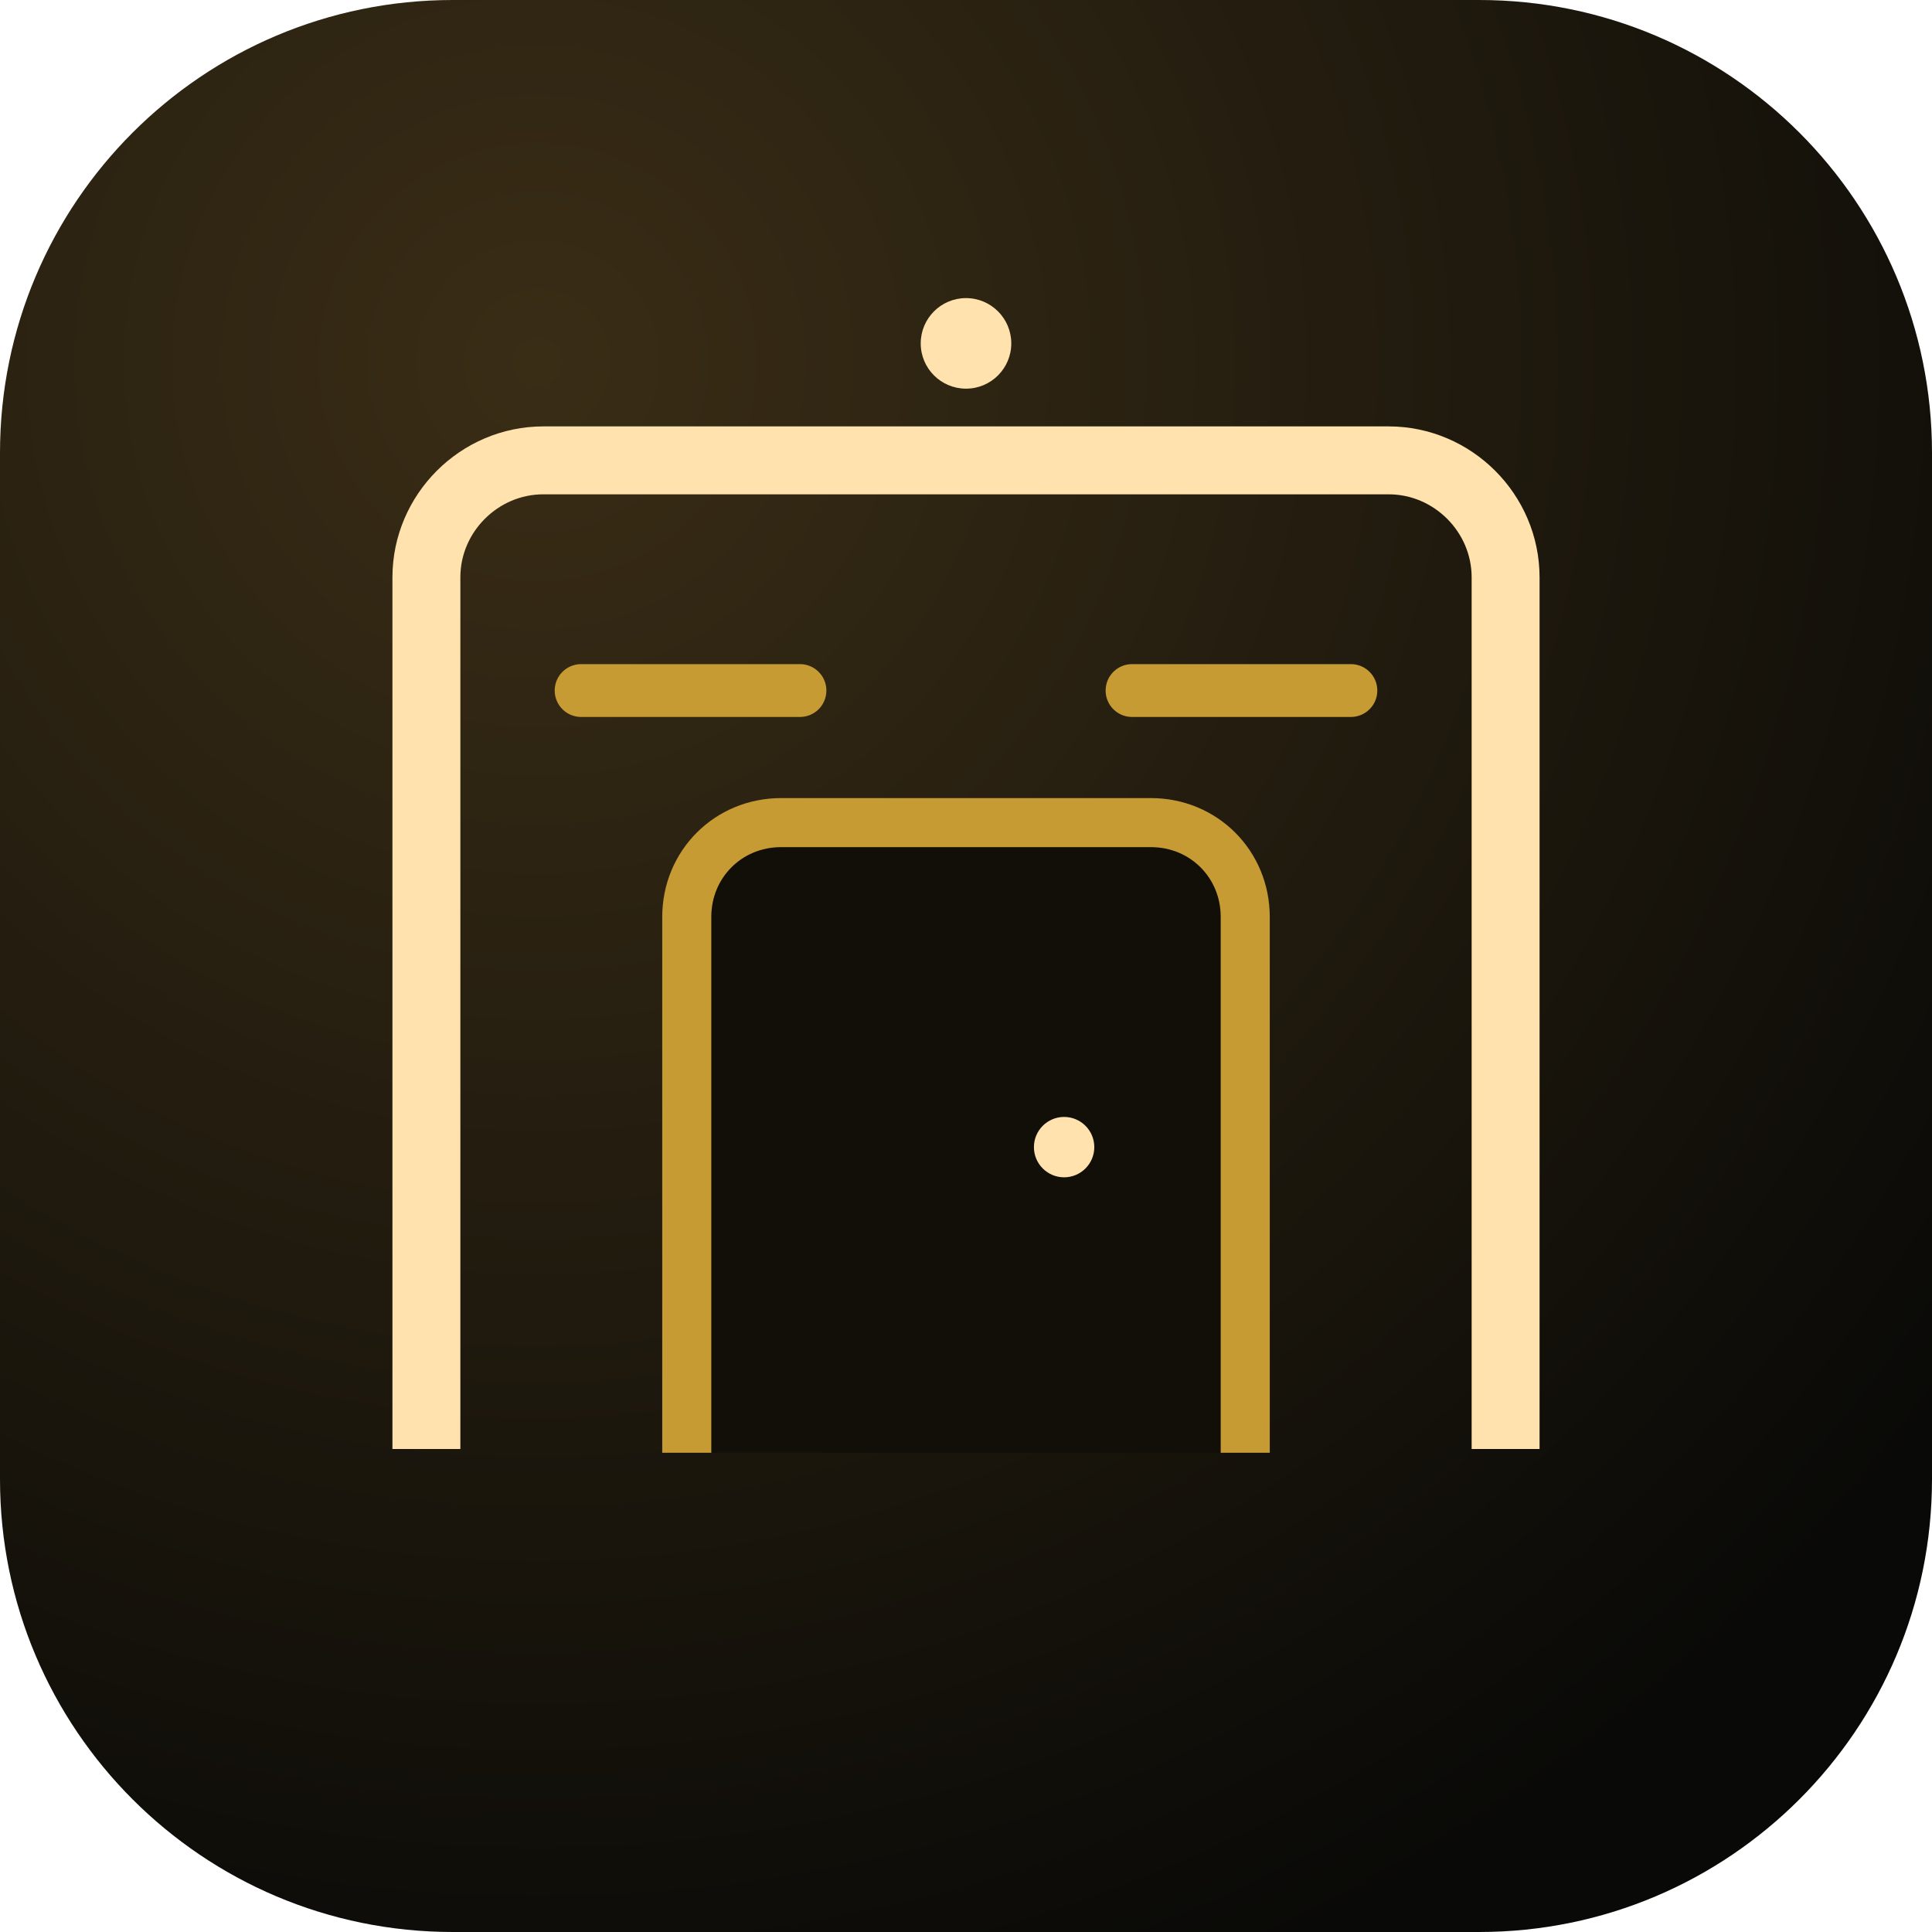
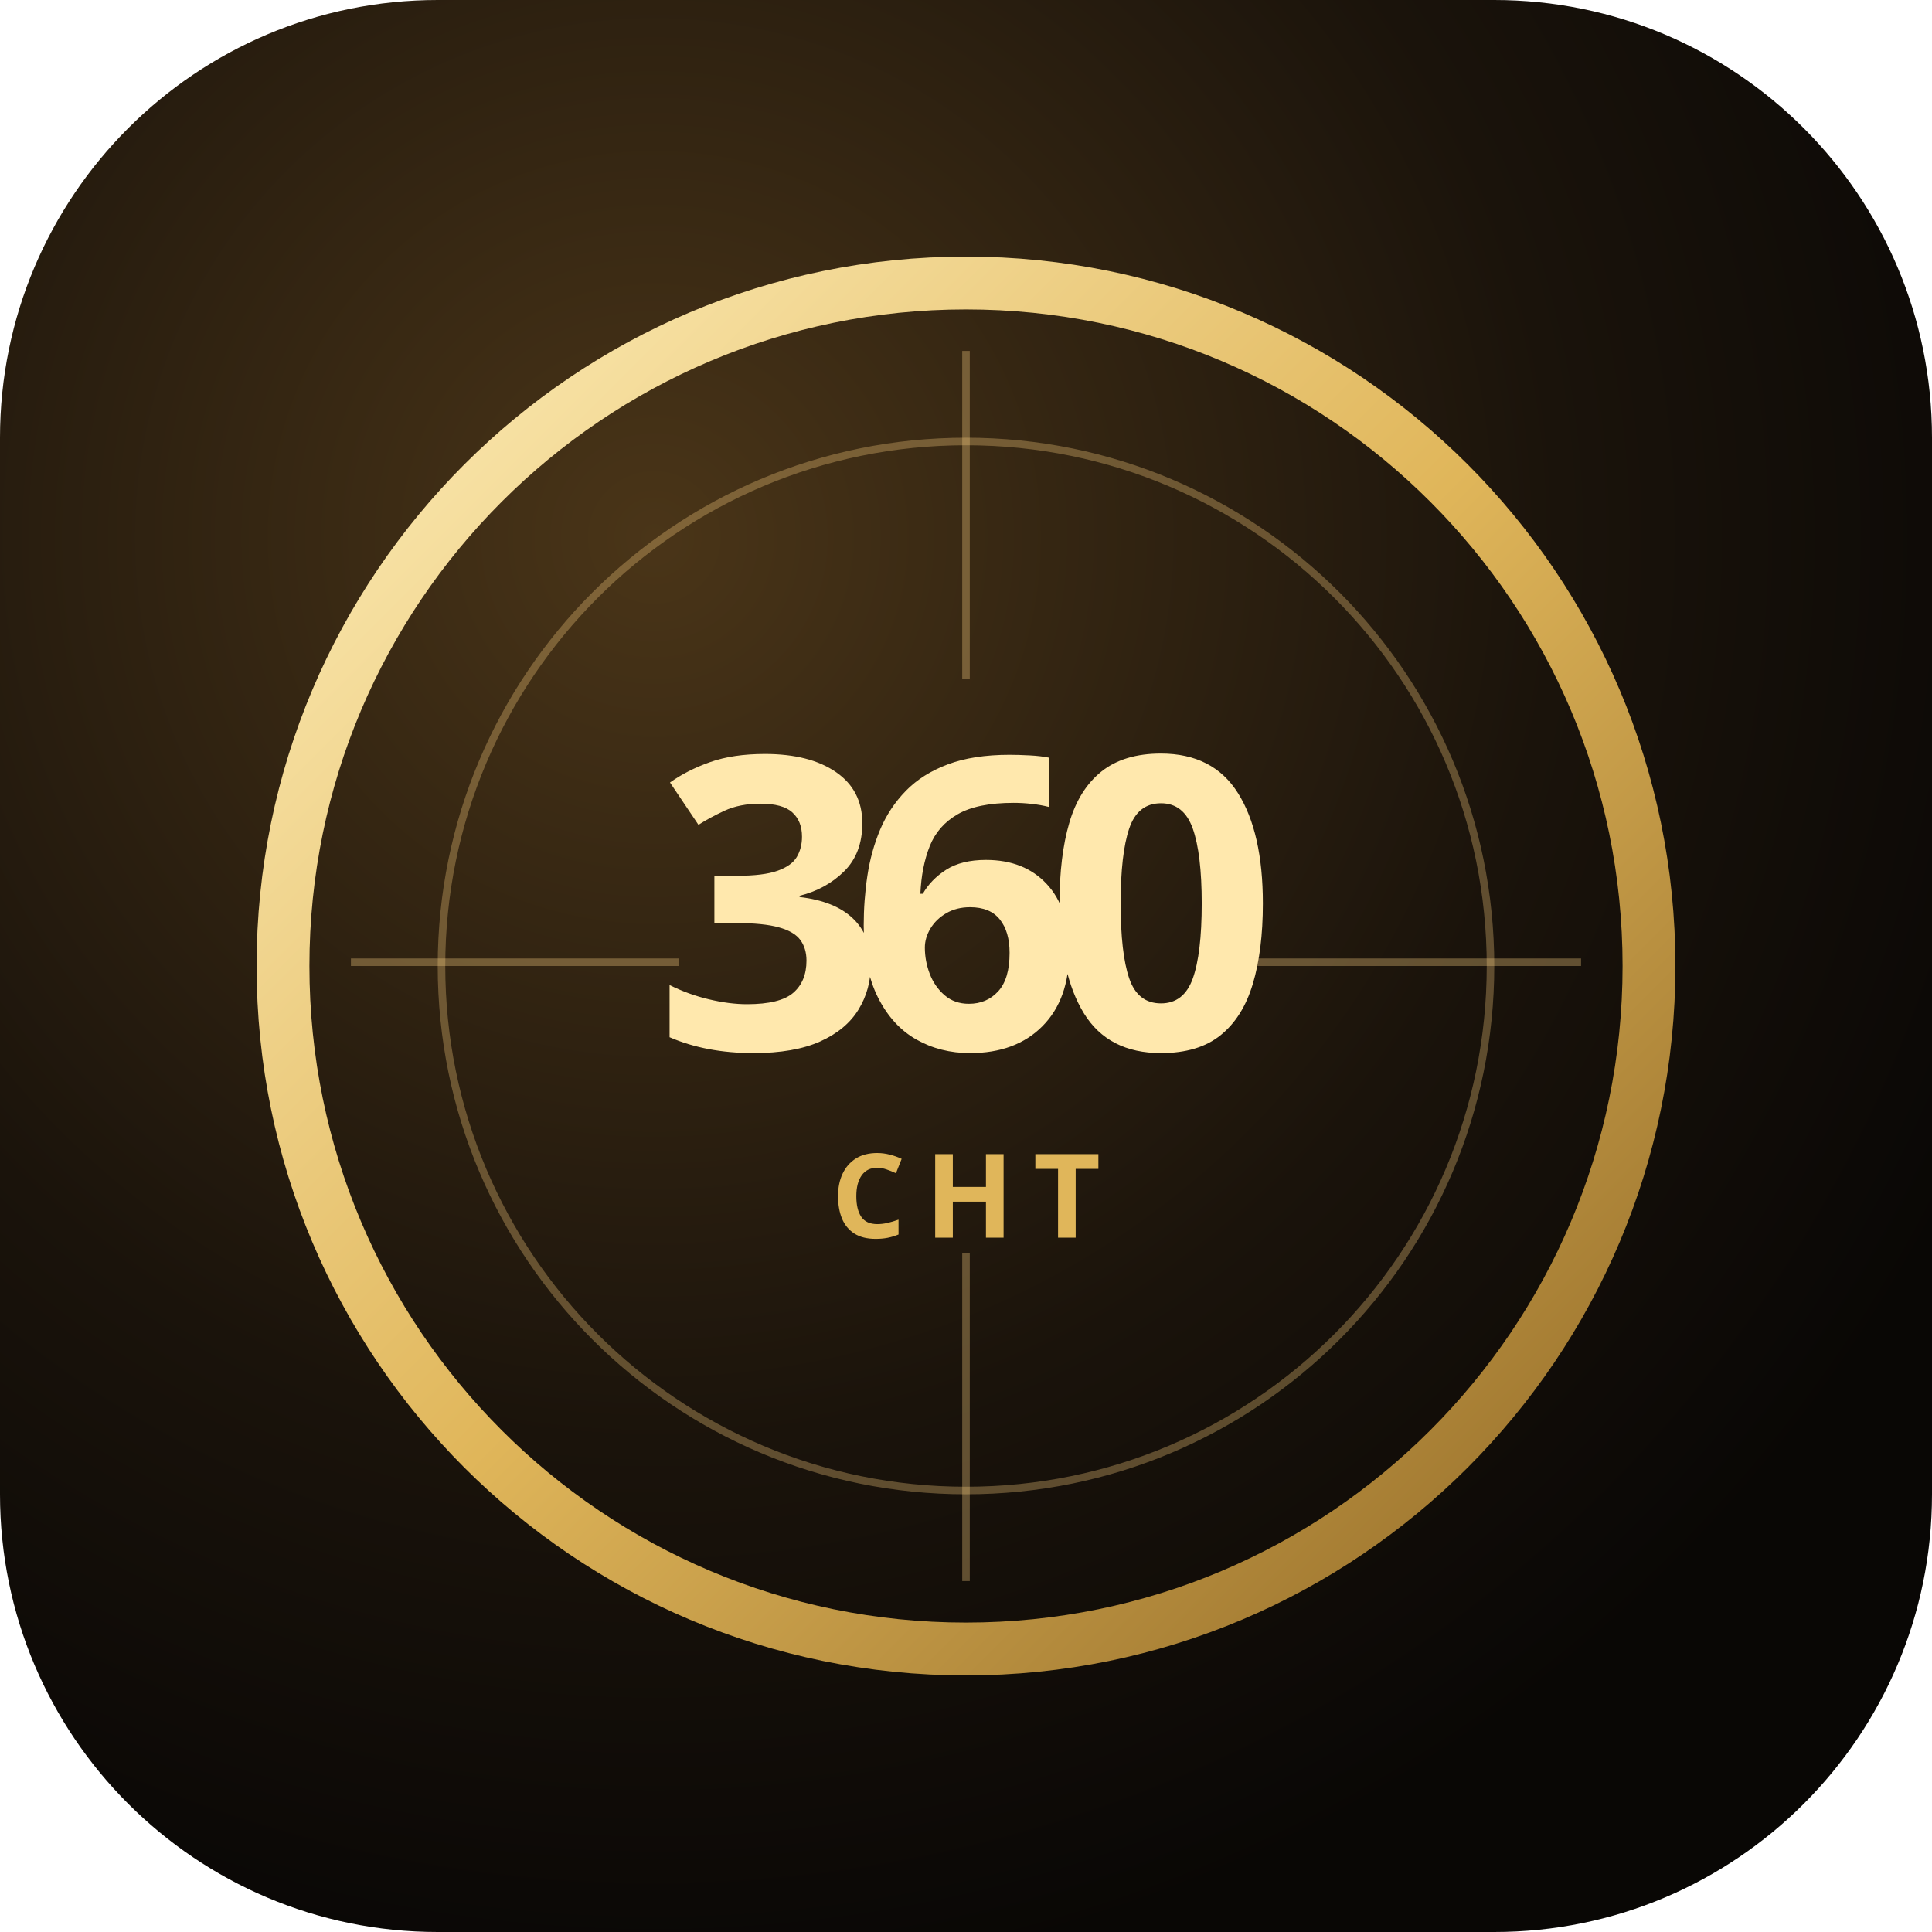
- <svg xmlns="http://www.w3.org/2000/svg" viewBox="0 0 512 512" role="img" aria-label="Glyph pokojíčků CHT 360">
+ <svg xmlns="http://www.w3.org/2000/svg" viewBox="0 0 512 512" role="img" aria-labelledby="title desc">
  <defs>
-     <radialGradient id="b" cx="28%" cy="19%" r="90%">
-       <stop offset="0" stop-color="#3a2d16" />
-       <stop offset="1" stop-color="#090907" />
+     <radialGradient id="bg" cx="34%" cy="28%" r="75%">
+       <stop offset="0" stop-color="#4a3518" />
+       <stop offset="0.62" stop-color="#1a130b" />
+       <stop offset="1" stop-color="#090705" />
    </radialGradient>
+     <linearGradient id="gold" x1="0" y1="0" x2="1" y2="1">
+       <stop offset="0" stop-color="#fff0bd" />
+       <stop offset="0.5" stop-color="#e0b65a" />
+       <stop offset="1" stop-color="#906825" />
+     </linearGradient>
  </defs>
-   <rect width="512" height="512" rx="120" fill="url(#b)" />
-   <path d="M113 384V153c0-17 14-31 31-31h224c17 0 31 14 31 31v231" fill="none" stroke="#ffe2ad" stroke-linejoin="round" stroke-width="18" />
-   <path d="M182 385V243c0-14 11-25 25-25h98c14 0 25 11 25 25v142" fill="#120f09" stroke="#c79b33" stroke-width="13" />
-   <circle cx="282" cy="304" r="8" fill="#ffe2ad" />
-   <path d="M154 183h58M300 183h58" stroke="#c79b33" stroke-linecap="round" stroke-width="14" />
-   <circle cx="256" cy="91" r="12" fill="#ffe2ad" />
+   <rect width="512" height="512" rx="116" fill="url(#bg)" />
+   <circle cx="256" cy="256" r="181" fill="none" stroke="url(#gold)" stroke-width="14" />
+   <circle cx="256" cy="256" r="139" fill="none" stroke="#f6cd7e" stroke-opacity=".32" stroke-width="2" />
+   <path d="M93 255h87M332 255h87M256 93v87M256 332v87" stroke="#f6cd7e" stroke-opacity=".34" stroke-width="2" />
+   <text x="256" y="278" fill="#ffe8ad" font-family="system-ui, sans-serif" font-size="108" font-weight="800" letter-spacing="-10" text-anchor="middle">360</text>
+   <text x="256" y="328" fill="#e0b65a" font-family="system-ui, sans-serif" font-size="31" font-weight="800" letter-spacing="5" text-anchor="middle">CHT</text>
</svg>
